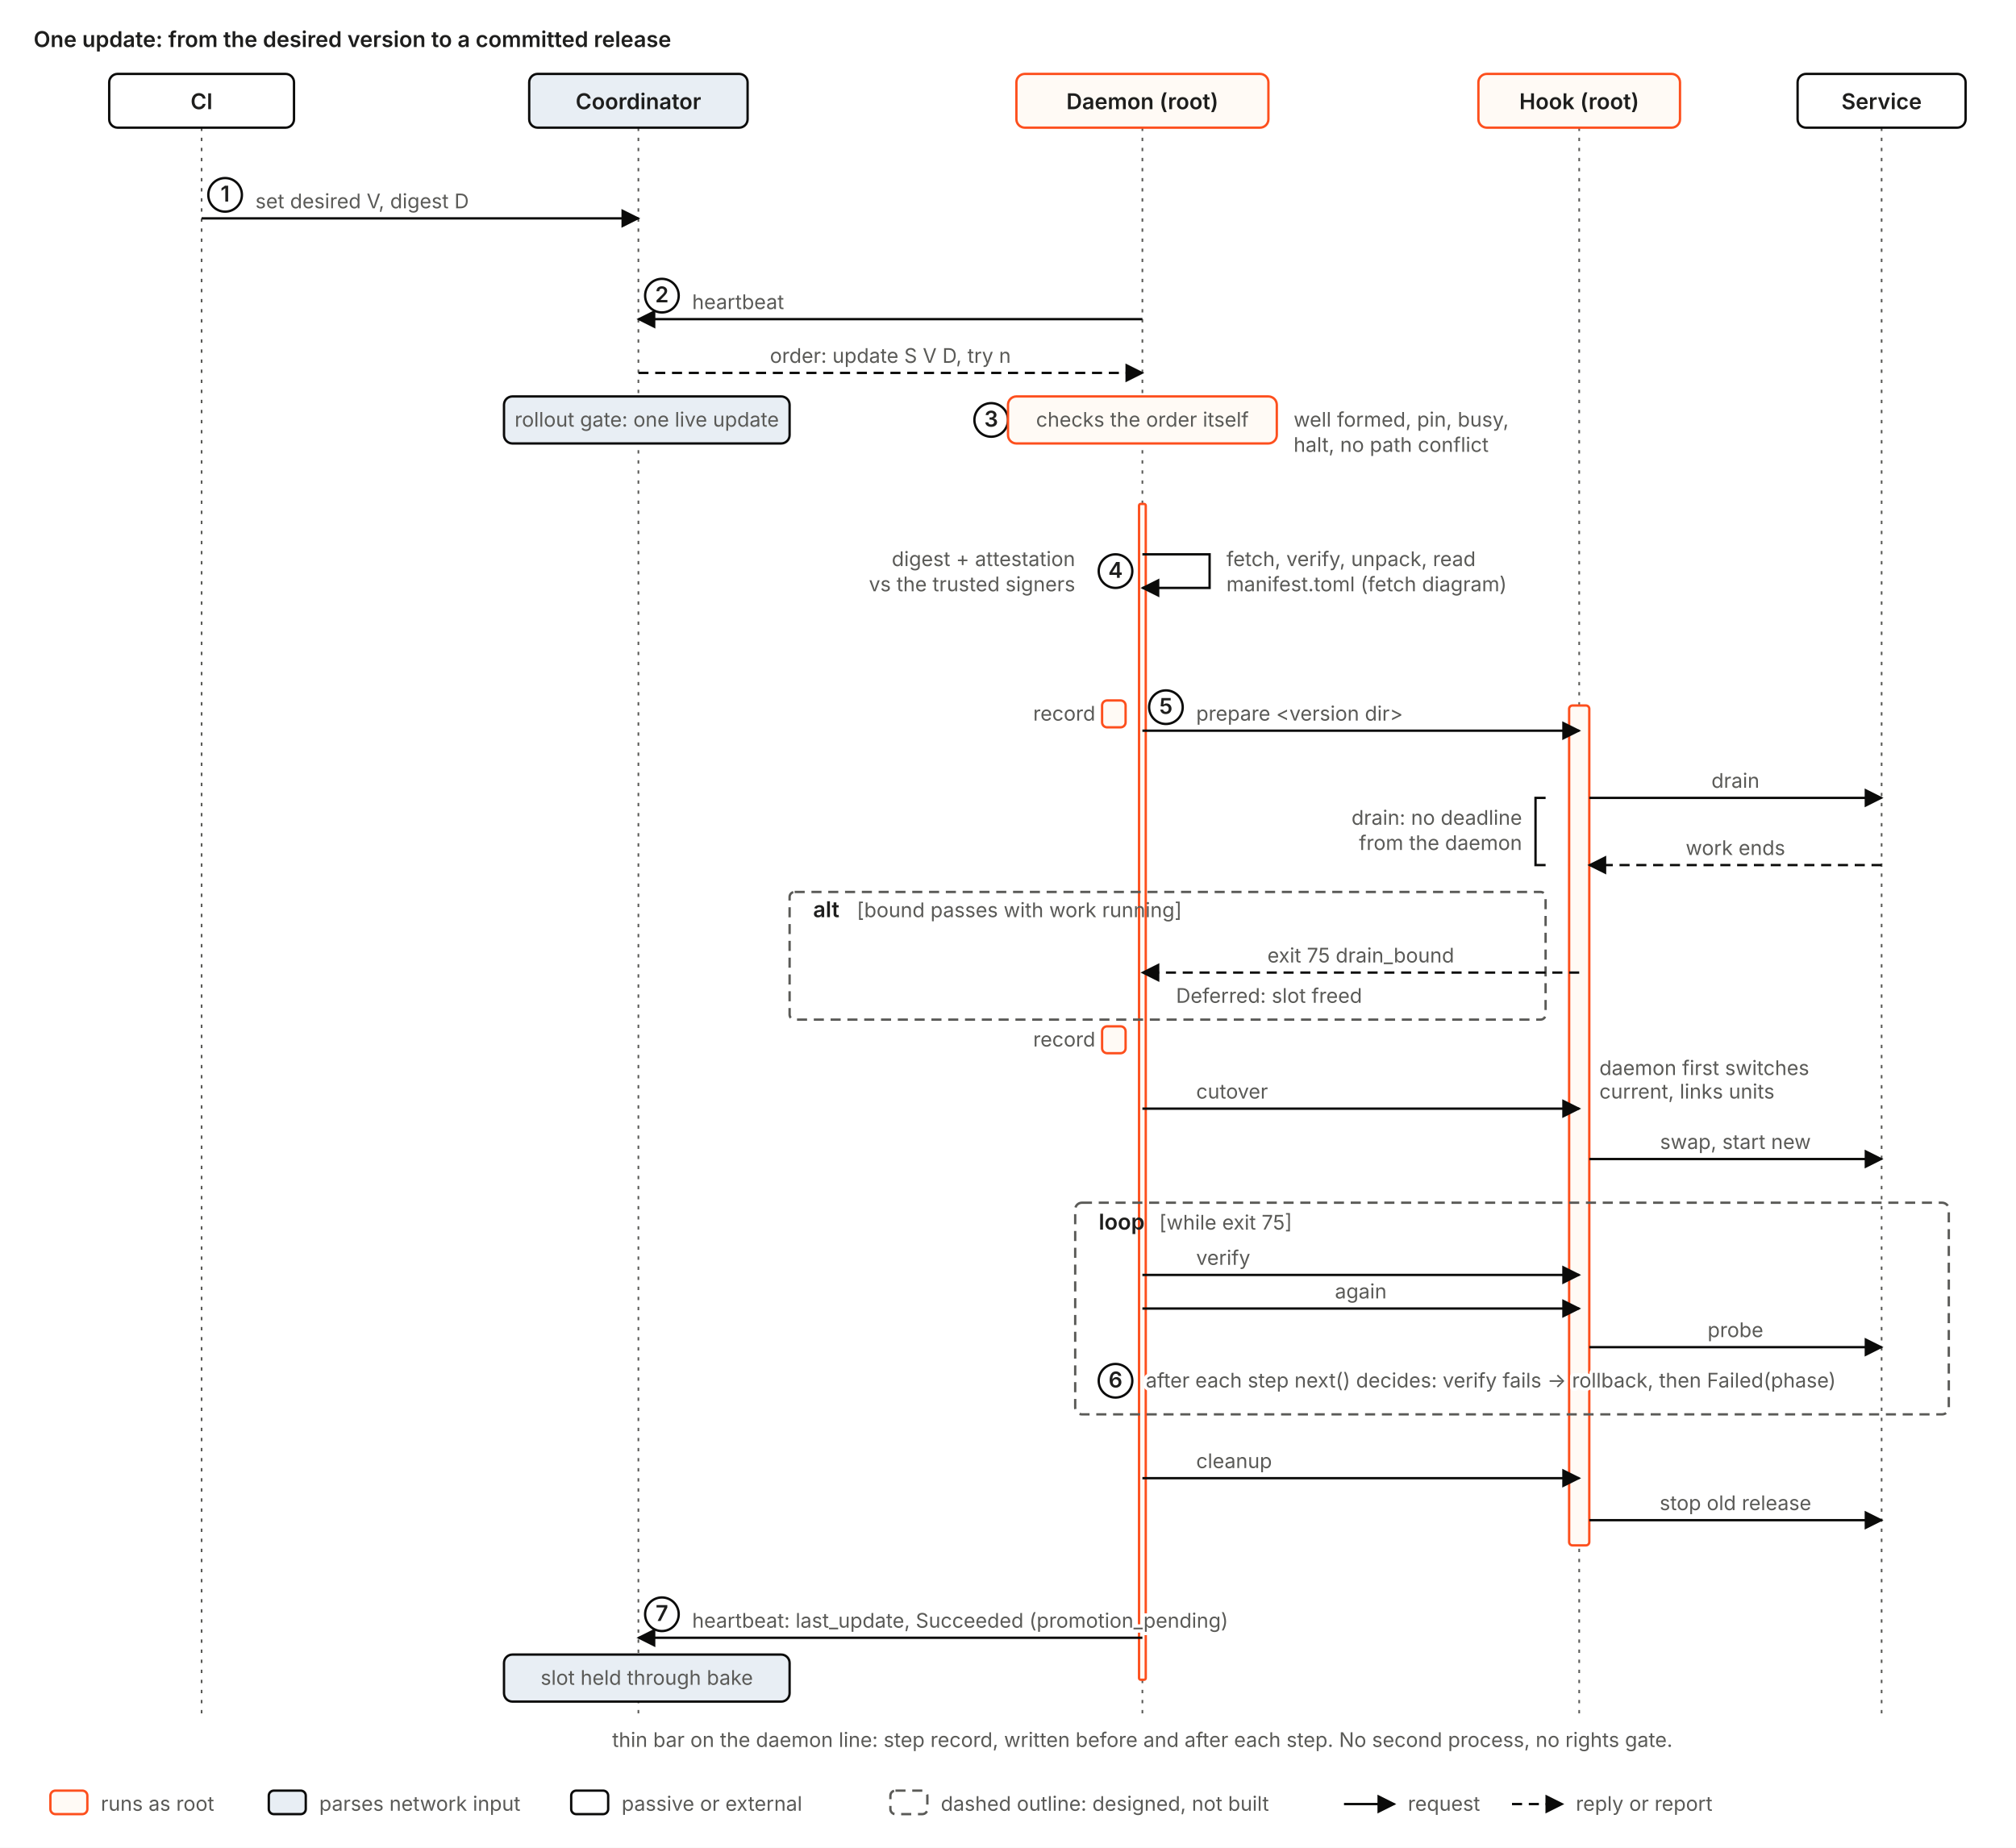
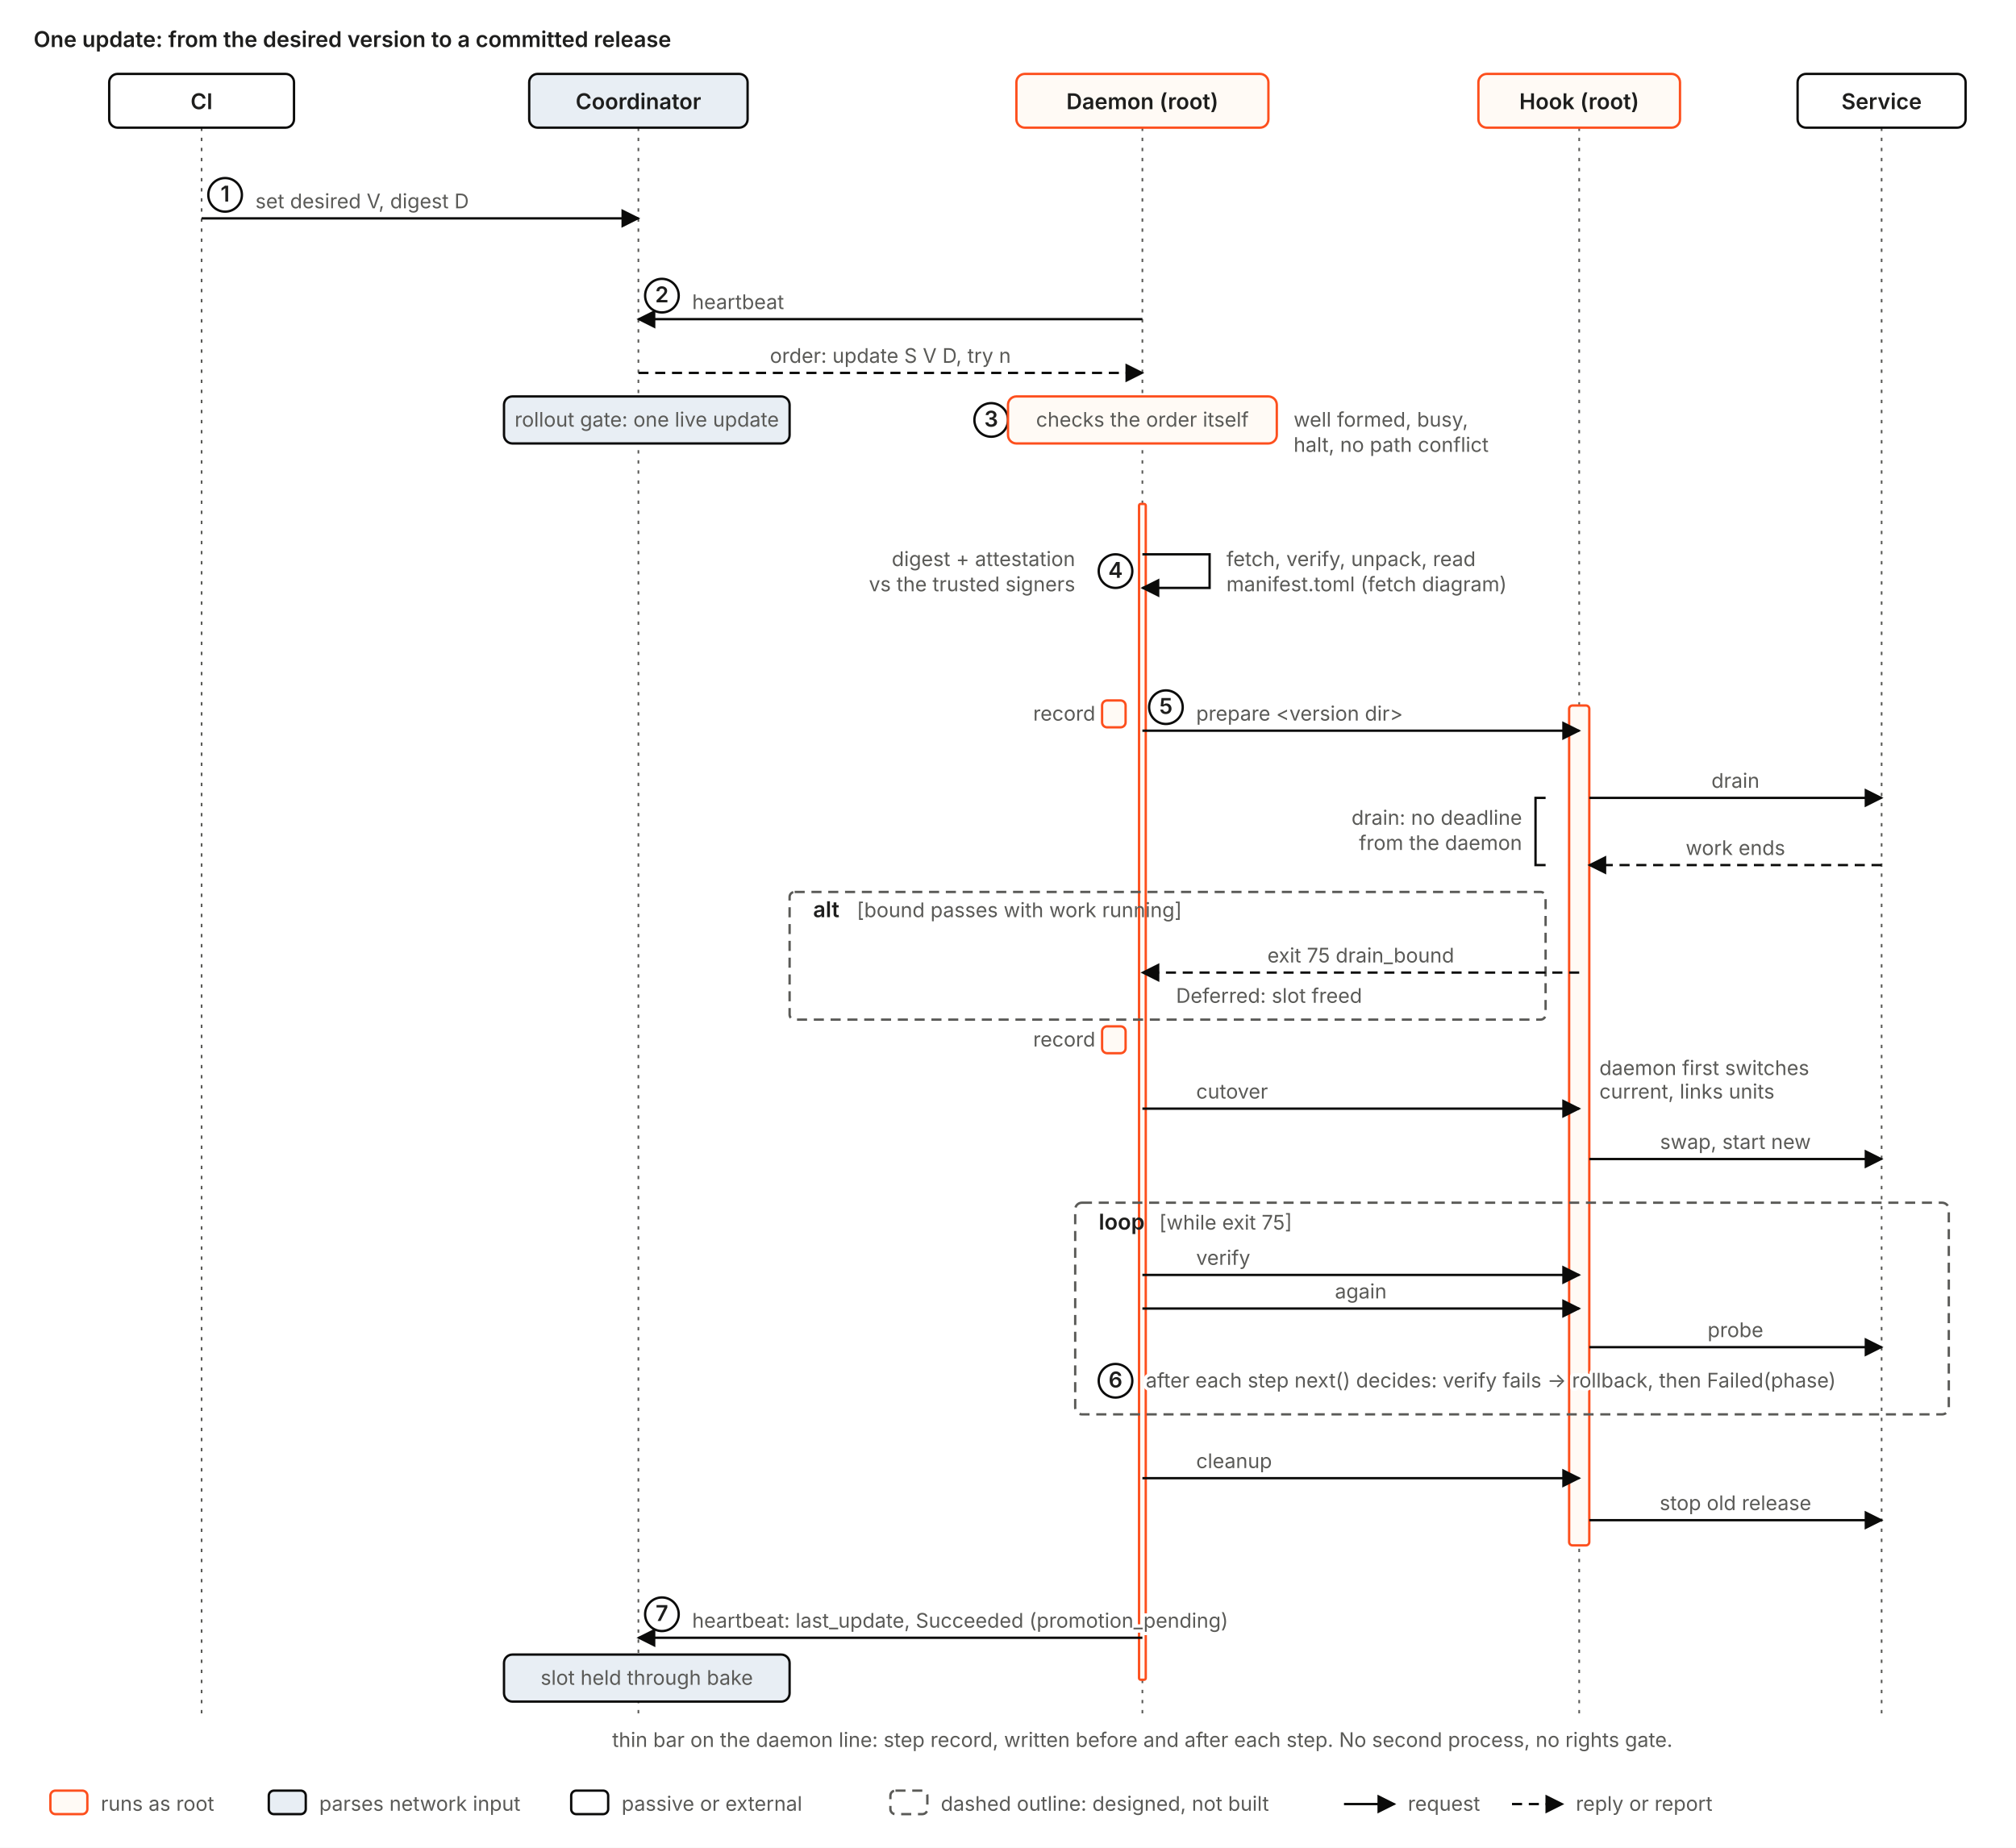
<svg xmlns="http://www.w3.org/2000/svg" viewBox="0 0 1200 1100" width="1200" height="1100" role="img" aria-label="Update sequence with drain: CI sets the desired version, the coordinator orders the update at a heartbeat, the daemon checks the order, fetches, verifies and unpacks the package, and runs prepare, cutover, verify and cleanup in the hook as root while the service drains.">
  <defs>
    <marker id="update-sequence-ak" viewBox="0 0 10 10" refX="9" refY="5" markerWidth="8" markerHeight="8" orient="auto-start-reverse">
      <path d="M0,0 L10,5 L0,10 z" fill="#0B0B0A" />
    </marker>
    <marker id="update-sequence-ao" viewBox="0 0 10 10" refX="9" refY="5" markerWidth="8" markerHeight="8" orient="auto-start-reverse">
      <path d="M0,0 L10,5 L0,10 z" fill="#FD4F1D" />
    </marker>
  </defs>
  <style>
.box{fill:#FFFFFF;stroke:#0B0B0A;stroke-width:1.4}
.box-b{fill:#E8EEF4;stroke:#0B0B0A;stroke-width:1.4}
.box-o{fill:#FFFAF5;stroke:#FD4F1D;stroke-width:1.4}
.box-t{fill:none;stroke:#FD4F1D;stroke-width:2}
.box-p{fill:none;stroke:#5A5A57;stroke-width:1.4;stroke-dasharray:6 4}
.dash{stroke-dasharray:6 4}
.tb{stroke:#FD4F1D;fill:none;stroke-width:2.2;stroke-dasharray:8 5}
.ln{stroke:#0B0B0A;fill:none;stroke-width:1.4}
.ln-d{stroke:#0B0B0A;fill:none;stroke-width:1.4;stroke-dasharray:6 4}
.ln-o{stroke:#FD4F1D;fill:none;stroke-width:1.6}
.ln-od{stroke:#FD4F1D;fill:none;stroke-width:1.6;stroke-dasharray:6 4}
.life{stroke:#5A5A57;stroke-width:1;stroke-dasharray:2 4}
text{fill:#1E1E1D;font-family:system-ui,-apple-system,'Segoe UI',sans-serif;font-size:13px}
.b{font-weight:600}
.t-m{fill:#5A5A57;font-size:12px}
.lbl{paint-order:stroke;stroke:#FFFFFF;stroke-width:4px;stroke-linejoin:round}
</style>
  <rect x="0" y="0" width="1200" height="1100" fill="#FFFFFF" />
  <text x="20" y="28" class="b" font-size="16" text-anchor="start">One update: from the desired version to a committed release</text>
  <path d="M120,76 L120,1020" class="life" />
  <path d="M380,76 L380,1020" class="life" />
  <path d="M680,76 L680,1020" class="life" />
  <path d="M940,76 L940,1020" class="life" />
  <path d="M1120,76 L1120,1020" class="life" />
  <rect x="65" y="44" width="110" height="32" rx="5" class="box" />
  <text x="120" y="65" class="b" text-anchor="middle">CI</text>
  <rect x="315" y="44" width="130" height="32" rx="5" class="box-b" />
  <text x="380" y="65" class="b" text-anchor="middle">Coordinator</text>
  <rect x="605" y="44" width="150" height="32" rx="5" class="box-o" />
  <text x="680" y="65" class="b" text-anchor="middle">Daemon (root)</text>
  <rect x="880" y="44" width="120" height="32" rx="5" class="box-o" />
  <text x="940" y="65" class="b" text-anchor="middle">Hook (root)</text>
  <rect x="1070" y="44" width="100" height="32" rx="5" class="box" />
  <text x="1120" y="65" class="b" text-anchor="middle">Service</text>
  <rect x="678" y="300" width="4" height="700" rx="1" class="box-o" />
  <path d="M120,130 L380,130" class="ln" marker-end="url(#update-sequence-ak)" />
  <circle cx="134" cy="116" r="10" fill="#FFFFFF" stroke="#0B0B0A" stroke-width="1.4" />
  <text x="134" y="120" class="b" font-size="12" text-anchor="middle">1</text>
  <text x="152" y="124" class="t-m lbl" text-anchor="start">set desired V, digest D</text>
  <path d="M680,190 L380,190" class="ln" marker-end="url(#update-sequence-ak)" />
  <circle cx="394" cy="176" r="10" fill="#FFFFFF" stroke="#0B0B0A" stroke-width="1.4" />
  <text x="394" y="180" class="b" font-size="12" text-anchor="middle">2</text>
  <text x="412" y="184" class="t-m lbl" text-anchor="start">heartbeat</text>
  <path d="M380,222 L680,222" class="ln-d" marker-end="url(#update-sequence-ak)" />
  <text x="530" y="216" class="t-m lbl" text-anchor="middle">order: update S V D, try n</text>
  <rect x="300" y="236" width="170" height="28" rx="5" class="box-b" />
  <text x="385" y="254" class="t-m" text-anchor="middle">rollout gate: one live update</text>
  <circle cx="590" cy="250" r="10" fill="#FFFFFF" stroke="#0B0B0A" stroke-width="1.4" />
  <text x="590" y="254" class="b" font-size="12" text-anchor="middle">3</text>
  <rect x="600" y="236" width="160" height="28" rx="5" class="box-o" />
  <text x="680" y="254" class="t-m" text-anchor="middle">checks the order itself</text>
-   <text x="770" y="254" class="t-m lbl" text-anchor="start">well formed, pin, busy,</text>
+   <text x="770" y="254" class="t-m lbl" text-anchor="start">well formed, busy,</text>
  <text x="770" y="269" class="t-m lbl" text-anchor="start">halt, no path conflict</text>
  <path d="M680,330 L720,330 L720,350 L680,350" class="ln" marker-end="url(#update-sequence-ak)" />
  <circle cx="664" cy="340" r="10" fill="#FFFFFF" stroke="#0B0B0A" stroke-width="1.4" />
  <text x="664" y="344" class="b" font-size="12" text-anchor="middle">4</text>
  <text x="730" y="337" class="t-m lbl" text-anchor="start">fetch, verify, unpack, read</text>
  <text x="730" y="352" class="t-m lbl" text-anchor="start">manifest.toml (fetch diagram)</text>
  <text x="640" y="337" class="t-m lbl" text-anchor="end">digest + attestation</text>
  <text x="640" y="352" class="t-m lbl" text-anchor="end">vs the trusted signers</text>
  <rect x="934" y="420" width="12" height="500" rx="2" class="box-o" />
  <path d="M680,435 L940,435" class="ln" marker-end="url(#update-sequence-ak)" />
  <circle cx="694" cy="421" r="10" fill="#FFFFFF" stroke="#0B0B0A" stroke-width="1.4" />
  <text x="694" y="425" class="b" font-size="12" text-anchor="middle">5</text>
  <text x="712" y="429" class="t-m lbl" text-anchor="start">prepare &lt;version dir&gt;</text>
  <path d="M946,475 L1120,475" class="ln" marker-end="url(#update-sequence-ak)" />
  <text x="1033" y="469" class="t-m lbl" text-anchor="middle">drain</text>
  <path d="M1120,515 L946,515" class="ln-d" marker-end="url(#update-sequence-ak)" />
  <text x="1033" y="509" class="t-m lbl" text-anchor="middle">work ends</text>
  <path d="M920,475 L914,475 L914,515 L920,515" class="ln" />
  <text x="906" y="491" class="t-m lbl" text-anchor="end">drain: no deadline</text>
  <text x="906" y="506" class="t-m lbl" text-anchor="end">from the daemon</text>
  <rect x="470" y="531" width="450" height="76" rx="3" class="box-p" />
  <text x="484" y="546" class="b" text-anchor="start">alt</text>
  <text x="510" y="546" class="t-m" text-anchor="start">[bound passes with work running]</text>
  <path d="M940,579 L680,579" class="ln-d" marker-end="url(#update-sequence-ak)" />
  <text x="810" y="573" class="t-m lbl" text-anchor="middle">exit 75 drain_bound</text>
  <text x="700" y="597" class="t-m lbl" text-anchor="start">Deferred: slot freed</text>
  <rect x="656" y="417" width="14" height="16" rx="3" class="box-o" />
  <text x="652" y="429" class="t-m" text-anchor="end">record</text>
  <rect x="656" y="611" width="14" height="16" rx="3" class="box-o" />
  <text x="652" y="623" class="t-m" text-anchor="end">record</text>
  <path d="M680,660 L940,660" class="ln" marker-end="url(#update-sequence-ak)" />
  <text x="712" y="654" class="t-m lbl" text-anchor="start">cutover</text>
  <text x="952" y="640" class="t-m lbl" text-anchor="start">daemon first switches</text>
  <text x="952" y="654" class="t-m lbl" text-anchor="start">current, links units</text>
  <path d="M946,690 L1120,690" class="ln" marker-end="url(#update-sequence-ak)" />
  <text x="1033" y="684" class="t-m lbl" text-anchor="middle">swap, start new</text>
  <rect x="640" y="716" width="520" height="126" rx="4" class="box-p" />
  <text x="654" y="732" class="b" text-anchor="start">loop</text>
  <text x="690" y="732" class="t-m" text-anchor="start">[while exit 75]</text>
  <path d="M680,759 L940,759" class="ln" marker-end="url(#update-sequence-ak)" />
  <text x="712" y="753" class="t-m lbl" text-anchor="start">verify</text>
  <path d="M680,779 L940,779" class="ln" marker-end="url(#update-sequence-ak)" />
  <text x="810" y="773" class="t-m lbl" text-anchor="middle">again</text>
  <path d="M946,802 L1120,802" class="ln" marker-end="url(#update-sequence-ak)" />
  <text x="1033" y="796" class="t-m lbl" text-anchor="middle">probe</text>
  <circle cx="664" cy="822" r="10" fill="#FFFFFF" stroke="#0B0B0A" stroke-width="1.4" />
  <text x="664" y="826" class="b" font-size="12" text-anchor="middle">6</text>
  <text x="682" y="826" class="t-m lbl" text-anchor="start">after each step next() decides: verify fails -&gt; rollback, then Failed(phase)</text>
  <path d="M680,880 L940,880" class="ln" marker-end="url(#update-sequence-ak)" />
  <text x="712" y="874" class="t-m lbl" text-anchor="start">cleanup</text>
  <path d="M946,905 L1120,905" class="ln" marker-end="url(#update-sequence-ak)" />
  <text x="1033" y="899" class="t-m lbl" text-anchor="middle">stop old release</text>
  <path d="M680,975 L380,975" class="ln" marker-end="url(#update-sequence-ak)" />
  <circle cx="394" cy="961" r="10" fill="#FFFFFF" stroke="#0B0B0A" stroke-width="1.4" />
  <text x="394" y="965" class="b" font-size="12" text-anchor="middle">7</text>
  <text x="412" y="969" class="t-m lbl" text-anchor="start">heartbeat: last_update, Succeeded (promotion_pending)</text>
  <rect x="300" y="985" width="170" height="28" rx="5" class="box-b" />
  <text x="385" y="1003" class="t-m" text-anchor="middle">slot held through bake</text>
  <text x="680" y="1040" class="t-m" text-anchor="middle">thin bar on the daemon line: step record, written before and after each step. No second process, no rights gate.</text>
  <rect x="30" y="1066" width="22" height="14" rx="3" class="box-o" />
  <text x="60" y="1078" class="t-m" text-anchor="start">runs as root</text>
  <rect x="160" y="1066" width="22" height="14" rx="3" class="box-b" />
  <text x="190" y="1078" class="t-m" text-anchor="start">parses network input</text>
  <rect x="340" y="1066" width="22" height="14" rx="3" class="box" />
  <text x="370" y="1078" class="t-m" text-anchor="start">passive or external</text>
  <rect x="530" y="1066" width="22" height="14" rx="3" class="box-p" />
  <text x="560" y="1078" class="t-m" text-anchor="start">dashed outline: designed, not built</text>
  <path d="M800,1074 L830,1074" class="ln" marker-end="url(#update-sequence-ak)" />
  <text x="838" y="1078" class="t-m" text-anchor="start">request</text>
  <path d="M900,1074 L930,1074" class="ln-d" marker-end="url(#update-sequence-ak)" />
  <text x="938" y="1078" class="t-m" text-anchor="start">reply or report</text>
</svg>
